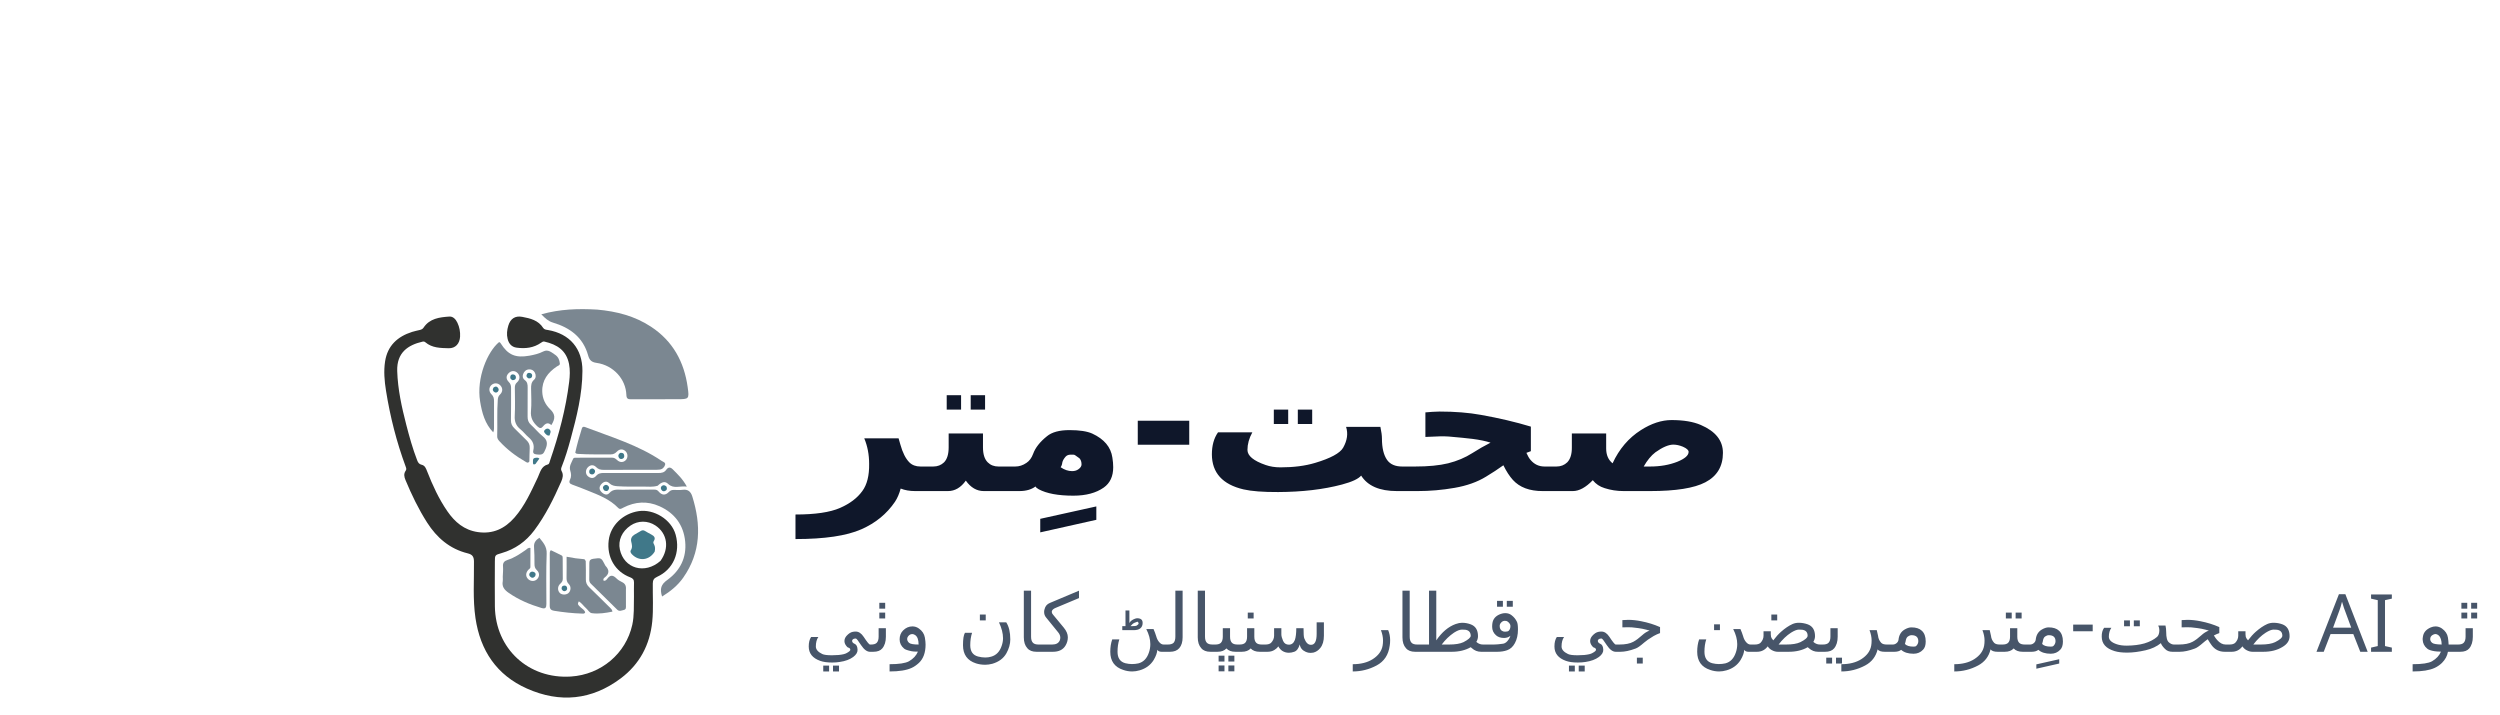
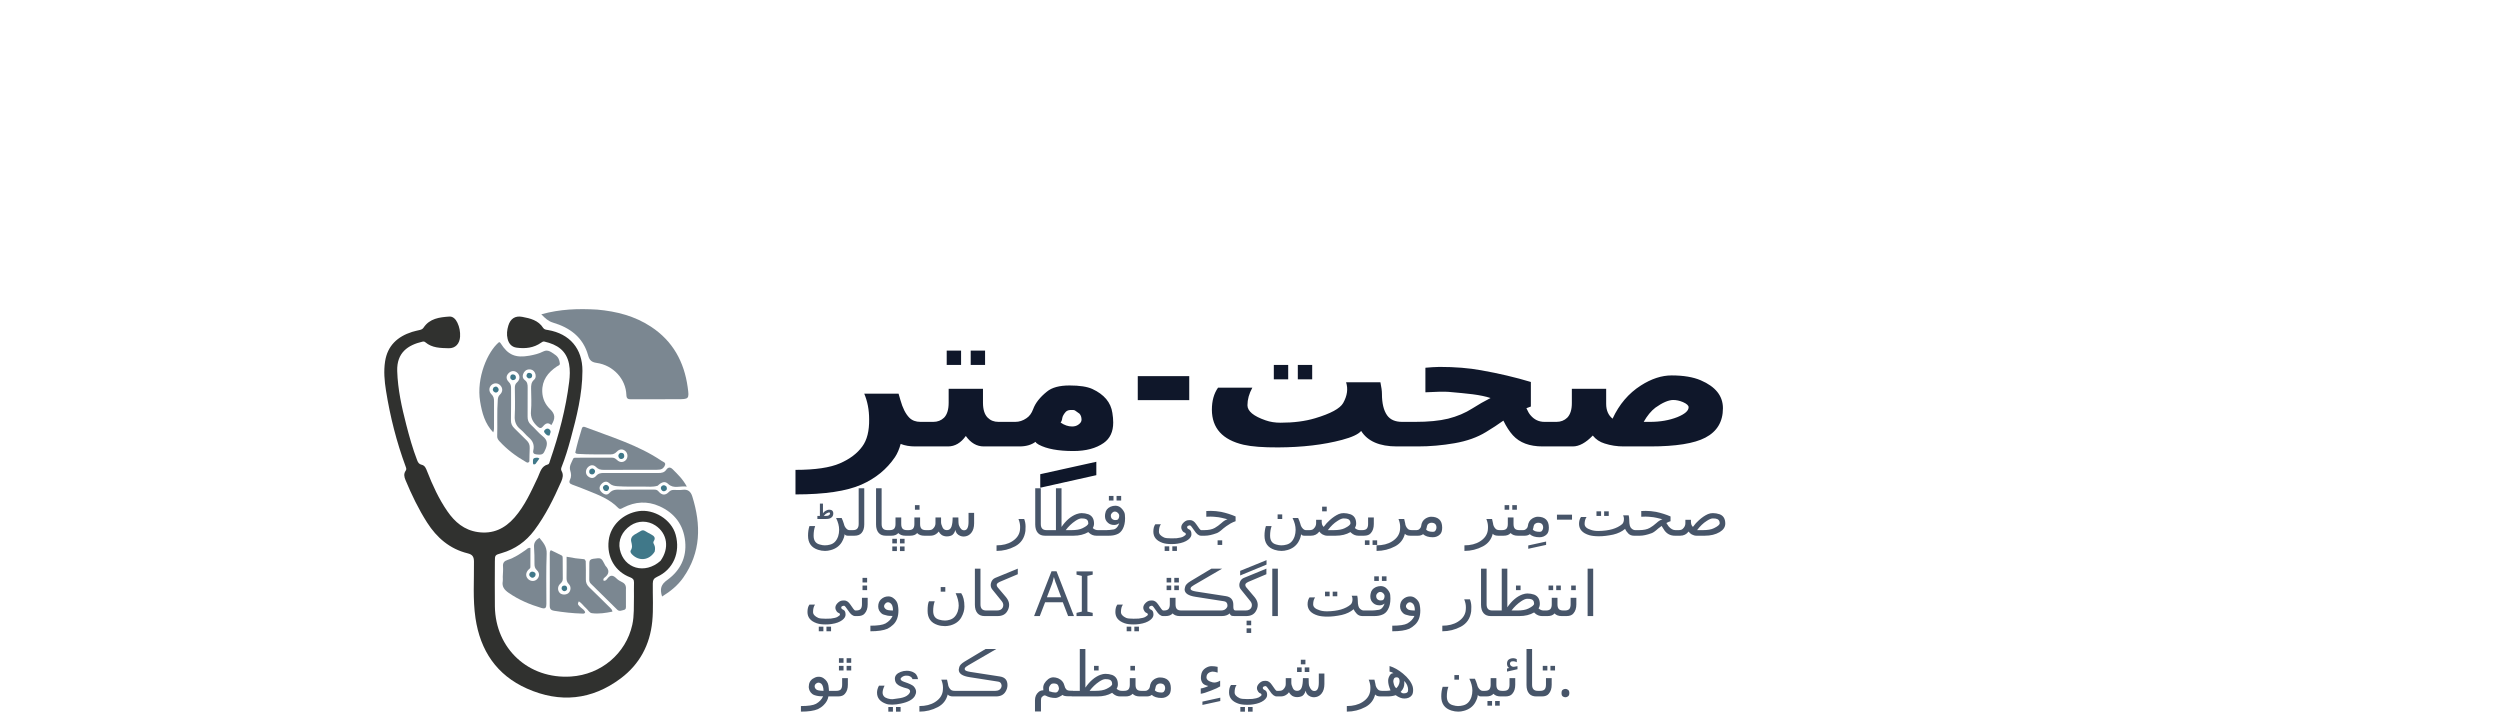
<svg xmlns="http://www.w3.org/2000/svg" width="280" height="80" viewBox="0 0 280 80" fill="none" role="img" aria-labelledby="logoTitle logoDesc">
  <rect width="580" height="500" rx="12" fill="none" />
  <g transform="translate(10 4) scale(0.1)">
    <path fill="#30312fff" opacity="1" stroke="none" d="M610.031,628 C610.035,622.502 609.93,617.499 610.077,612.505 C610.169,609.38 608.944,607.774 605.947,606.651 C588.815,600.232 579.435,584.029 581.733,565.242 C583.816,548.212 597.915,535.13 615.274,532.474 C632.085,529.902 651.969,541.58 656.741,558.909 C662.226,578.823 654.052,597.864 635.889,606.074 C632.186,607.747 631.181,609.801 631.13,613.606 C630.942,627.756 631.93,641.919 630.528,656.06 C627.919,682.356 616.262,703.972 595.323,719.716 C562.817,744.157 527.08,747.604 490.205,731.199 C456.287,716.11 437.925,688.73 432.531,652.247 C429.416,631.181 431.058,610.009 430.838,588.887 C430.78,583.306 429.002,581.032 423.735,579.729 C403.722,574.778 389.214,562.258 378.342,545.227 C368.729,530.166 361.002,514.114 354.143,497.635 C352.672,494.101 351.928,490.608 354.387,487.197 C355.552,485.581 354.91,484.097 354.316,482.49 C344.121,454.923 336.947,426.57 332.322,397.559 C330.585,386.665 329.606,375.679 331.301,364.745 C334.025,347.18 345.168,336.949 361.544,331.736 C364.39,330.83 367.346,330.269 370.251,329.551 C371.899,329.144 373.346,328.522 374.362,326.991 C381.268,316.584 392.324,315.328 403.265,314.544 C407.482,314.242 410.486,317.642 412.308,321.476 C414.639,326.38 415.578,331.559 415.291,337.007 C414.882,344.776 410.179,350.261 402.404,350.032 C393.367,349.767 383.968,349.787 376.399,343.343 C375.429,342.517 374.377,342.377 373.141,342.664 C357.044,346.404 344.215,354.827 344.879,375.602 C345.531,396.034 349.888,415.85 354.963,435.513 C358.454,449.037 362.203,462.51 367.249,475.576 C368.204,478.05 369.352,479.88 372.204,480.514 C375.953,481.347 377.109,484.623 378.347,487.787 C384.489,503.486 391.487,518.773 401.108,532.694 C409.431,544.737 419.878,553.674 435.071,555.916 C452.05,558.42 465.408,552.041 476.274,539.613 C487.827,526.399 494.843,510.472 502.285,494.824 C504.999,489.117 506.017,482.134 513.703,480.125 C515.257,479.719 515.5,477.447 516.039,475.881 C525.927,447.179 533.713,417.951 537.463,387.771 C538.282,381.18 538.604,374.373 537.348,367.831 C534.411,352.536 524.078,345.868 509.758,342.574 C508.287,342.235 507.292,342.931 506.15,343.744 C497.809,349.681 488.357,350.718 478.576,349.381 C473.051,348.625 469.878,344.946 468.53,339.559 C467.27,334.523 467.871,329.584 469.304,324.766 C471.606,317.033 476.904,313.366 484.854,314.865 C493.841,316.56 502.907,318.646 508.38,327.299 C509.568,329.177 511.76,329.283 513.708,329.615 C538.123,333.778 552.414,350.546 552.329,375.368 C552.239,401.591 545.885,426.781 539.067,451.849 C536.23,462.283 533.11,472.653 529.112,482.725 C528.48,484.316 528.021,485.868 528.959,487.512 C531.274,491.567 530.314,495.421 528.546,499.435 C520.138,518.527 510.963,537.205 498.416,553.98 C489.063,566.484 476.879,575.132 461.766,579.478 C454.28,581.63 454.261,581.657 454.251,589.24 C454.229,605.903 454.035,622.568 454.27,639.228 C454.938,686.668 492.044,720.786 539.427,717.714 C573.151,715.527 600.963,692.142 608.141,659.847 C610.438,649.514 609.769,638.972 610.031,628 M639.72,588.193 C649.966,574.159 647.558,557.401 634.014,548.491 C625.48,542.877 614.651,542.899 606.292,548.548 C596.589,555.104 592.066,565.187 594.242,575.408 C598.788,596.753 622.216,603.678 639.72,588.193 z" />
    <path fill="#00192b84" opacity="1" stroke="none" d="M568.904,306.762 C590.713,308.714 610.965,313.957 629.131,325.916 C653.602,342.026 666.288,365.277 670.214,393.711 C672.052,407.019 671.721,407.088 658.391,407.117 C641.226,407.153 624.059,407.084 606.894,407.212 C603.265,407.239 601.674,406.495 601.532,402.267 C600.936,384.442 586.742,369.065 568.284,366.454 C562.677,365.661 560.226,363.566 558.679,357.976 C553.117,337.883 538.425,326.951 519.268,321.3 C514.167,319.795 510.713,316.589 506.242,312.036 C527.277,306.141 547.764,305.508 568.904,306.762 z" />
    <path fill="#00192b84" opacity="1" stroke="none" d="M636.599,504.039 C631.004,505.693 625.64,504.969 620.337,504.976 C610.846,504.99 601.352,505.219 591.856,504.592 C588.255,504.354 585.211,503.857 582.427,501.195 C579.502,498.4 576.252,499.258 573.638,502.104 C571.2,504.757 570.651,507.659 573.209,510.596 C575.814,513.59 579.712,515.327 582.346,512.311 C586.972,507.013 592.671,508.659 597.994,508.504 C609.646,508.165 621.316,508.449 632.977,508.378 C634.968,508.366 636.281,508.868 637.649,510.481 C641.348,514.843 645.276,515.055 649.118,511.017 C650.828,509.22 652.572,508.678 654.83,508.71 C657.995,508.754 661.21,509.028 664.319,508.596 C670.341,507.76 673.615,510.408 675.349,515.938 C685.349,547.806 685.173,578.558 665.191,607.021 C659.015,615.819 650.771,622.438 641.526,628.107 C638.71,619.358 640.521,614.482 647.222,609.654 C661.908,599.074 669.131,584.448 667.407,566.538 C665.632,548.087 655.666,534.589 638.559,526.96 C624.909,520.872 611.352,521.762 598.109,528.552 C596.255,529.503 594.503,531.051 592.324,528.802 C582.87,519.05 570.482,514.393 558.27,509.471 C552.555,507.167 546.828,504.88 541.027,502.806 C538.069,501.749 536.867,500.306 538.416,497.264 C540.112,493.933 539.79,490.57 538.684,487.08 C537.115,482.126 540.123,478.094 541.903,473.893 C542.569,472.321 544.5,472.63 545.966,472.627 C559.131,472.603 572.297,472.66 585.463,472.587 C587.867,472.574 589.432,473.64 591.088,475.213 C594.239,478.207 598.129,478.141 600.863,475.374 C603.461,472.744 603.365,468.038 600.66,465.433 C597.759,462.641 594.009,462.571 590.919,465.814 C588.902,467.929 586.832,468.94 583.957,468.92 C571.796,468.837 559.631,469.16 547.48,468.37 C546.486,468.305 545.465,468.333 544.275,467.008 C546.228,458.004 548.883,448.8 551.753,439.653 C552.355,437.733 553.892,437.769 555.432,438.357 C584.639,449.515 614.829,458.459 641.106,476.228 C642.753,477.342 645.782,477.977 644.857,480.76 C643.955,483.472 641.865,485.62 638.699,485.96 C636.717,486.173 634.707,486.171 632.709,486.173 C613.877,486.193 595.044,486.153 576.212,486.238 C572.921,486.253 570.235,485.793 567.706,483.19 C564.949,480.352 561.406,480.314 558.404,483.354 C555.605,486.189 555.521,490.788 558.282,493.23 C561.373,495.962 564.956,496.181 567.603,493.055 C570.13,490.072 573.021,489.716 576.459,489.724 C596.791,489.772 617.124,489.667 637.456,489.777 C641.029,489.797 644.022,489.223 646.193,486.166 C648.429,483.018 650.745,482.901 653.54,485.707 C659.024,491.213 664.723,496.513 669.258,504.999 C661.383,503.928 654.436,507.937 648.178,501.875 C644.922,498.721 641.163,499.597 636.599,504.039 z" />
    <path fill="#00192b84" opacity="1" stroke="none" d="M492.899,476.807 C491.299,479.237 489.818,477.816 488.47,477.045 C477.705,470.889 467.937,463.451 459.507,454.315 C458.017,452.699 456.775,451.027 456.854,448.614 C457.298,434.968 456.5,421.302 457.528,407.66 C457.696,405.426 458.137,403.676 459.923,401.981 C463.382,398.7 463.269,394.484 460.144,391.411 C457.356,388.671 453.097,388.661 450.233,391.387 C447.446,394.04 447.291,398.543 450.488,401.636 C452.802,403.874 453.32,406.261 453.298,409.216 C453.223,419.377 453.3,429.538 453.29,439.699 C453.289,441.158 453.127,442.616 452.436,444.25 C443.105,434.582 439.817,422.346 437.735,409.647 C433.374,383.042 446.143,353.775 458.88,343.221 C459.864,343.194 460.365,343.898 460.803,344.593 C468.967,357.541 477.312,361.172 492.869,358.381 C498.274,357.411 503.569,356.141 508.559,353.6 C513.853,350.904 517.792,354.735 521.704,357.322 C525.039,359.527 526.711,363.088 527.032,367.079 C527.202,369.189 525.065,369.531 523.748,370.415 C513.628,377.203 506.851,385.953 507.326,398.815 C507.609,406.466 510.625,413.002 516.142,418.32 C521.86,423.832 522.311,428.587 517.491,436.122 C513.789,432.59 510.87,434.199 508.15,437.599 C506.226,440.004 504.503,439.956 502.012,437.659 C496.828,432.88 493.988,427.78 494.696,420.286 C495.475,412.032 494.913,403.645 494.822,395.317 C494.781,391.584 494.939,388.176 498.113,385.363 C500.448,383.293 500.398,380.187 499.102,377.469 C497.854,374.854 495.381,373.519 492.546,373.702 C489.291,373.912 487.074,375.824 485.915,378.965 C484.909,381.69 485.57,384.116 487.732,385.683 C490.762,387.88 490.995,390.786 490.975,394.055 C490.912,404.882 491.04,415.711 490.915,426.537 C490.871,430.259 491.786,433.189 494.682,435.794 C499.258,439.91 503.112,444.883 507.92,448.67 C513.057,452.717 513.456,456.933 511.188,462.554 C508.637,468.876 507.741,469.651 500.944,468.956 C498.06,468.66 496.568,467.513 497.297,464.45 C498.709,458.518 496.88,453.868 492.204,449.947 C488.9,447.176 486.296,443.559 482.941,440.864 C477.981,436.878 476.141,432.227 476.503,425.77 C477.089,415.309 476.703,404.79 476.629,394.296 C476.612,391.831 477.108,389.949 479.128,388.182 C482.465,385.261 482.596,380.929 479.926,378.045 C477.145,375.039 473.154,374.815 470.143,377.495 C466.68,380.577 466.389,384.432 469.921,387.918 C471.95,389.92 472.404,392.001 472.39,394.599 C472.326,406.593 472.525,418.59 472.262,430.578 C472.177,434.478 473.514,437.206 476.197,439.761 C480.777,444.123 485.1,448.755 489.704,453.09 C492.337,455.57 493.478,458.337 493.274,461.95 C493.001,466.768 493.072,471.606 492.899,476.807 z" />
    <path fill="#00192b84" opacity="1" stroke="none" d="M556.024,588.427 C556.132,595.538 556.289,602.199 556.147,608.852 C556.07,612.454 557.256,615.167 559.86,617.664 C567.785,625.262 575.526,633.052 583.37,640.735 C584.445,641.789 585.545,642.758 585.928,645.026 C578.218,646.562 570.605,647.8 562.894,646.762 C560.093,646.385 558.672,643.174 556.545,641.343 C553.681,638.877 551.625,635.524 548.286,633.486 C546.69,636.451 546.93,637.116 550.327,640.237 C552.222,641.978 554.776,643.176 555.395,645.964 C554.497,647.635 553.017,647.247 551.778,647.21 C541.294,646.898 530.891,645.751 520.541,644.069 C517.337,643.548 515.661,642.175 515.687,638.502 C515.826,619.028 515.734,599.553 515.735,580.078 C515.735,578.933 515.622,577.735 516.95,576.204 C520.863,578.098 524.996,580.006 529.031,582.104 C530.366,582.799 530.207,584.384 530.212,585.718 C530.241,593.208 530.203,600.699 530.318,608.188 C530.354,610.587 529.379,612.121 527.607,613.686 C524.399,616.519 524.216,621.01 526.801,623.945 C528.881,626.306 533.764,626.558 536.429,624.442 C539.366,622.11 540.004,617.076 537.073,614.204 C534.722,611.901 534.476,609.544 534.539,606.611 C534.697,599.167 534.591,591.718 534.591,583.546 C541.541,584.967 547.896,585.827 554.295,586.3 C554.885,586.343 555.399,587.392 556.024,588.427 z" />
    <path fill="#00192b84" opacity="1" stroke="none" d="M463.105,606.022 C463.221,601.874 463.686,598.184 463.367,594.564 C462.988,590.274 464.751,588.299 468.69,587.046 C476.226,584.648 482.723,580.212 489.143,575.705 C490.436,574.798 491.41,573.159 494.092,573.72 C494.092,580.818 494.141,588.04 494.05,595.26 C494.032,596.697 492.49,597.327 491.624,598.308 C488.62,601.709 488.57,605.67 491.483,608.544 C494.278,611.302 498.661,611.42 501.402,608.811 C504.386,605.971 504.62,601.711 501.313,598.636 C499.064,596.544 498.619,594.362 498.614,591.579 C498.603,585.259 498.596,578.921 498.119,572.626 C497.75,567.761 500.095,564.89 504.074,562.286 C508.354,567.595 512.576,572.15 512.275,580.035 C511.556,598.828 511.876,617.664 511.951,636.482 C511.968,640.733 510.827,642.248 506.394,640.923 C493.39,637.039 481.076,631.843 469.831,624.074 C465.019,620.75 461.943,617.163 463.08,611 C463.347,609.551 463.112,608.01 463.105,606.022 z" />
    <path fill="#00192b84" opacity="1" stroke="none" d="M601.034,620.295 C601.044,626.582 601.078,632.404 601.047,638.226 C601.036,640.168 601.467,642.505 598.793,643.119 C596.296,643.691 593.656,645.171 591.262,642.816 C581.425,633.136 571.599,623.445 561.771,613.755 C560.518,612.519 559.95,610.971 559.954,609.248 C559.972,602.927 560.051,596.608 560.066,590.288 C560.072,587.415 561.533,586.251 564.308,585.857 C573.42,584.561 573.409,584.487 577.693,592.908 C577.844,593.204 577.964,593.539 578.187,593.772 C582.821,598.604 582.427,602.948 577.057,606.965 C576.192,607.613 575.393,608.644 575.903,610.252 C578.019,611.041 579.35,609.358 580.27,608.095 C583.589,603.536 586.685,604.11 590.329,607.724 C592.066,609.446 594.279,610.85 596.517,611.867 C600.099,613.496 601.429,616.097 601.034,620.295 z" />
    <path fill="#155a6fd0" opacity="1" stroke="none" d="M510.593,445.511 C508.651,443.447 509.181,442.023 511.045,440.767 C512.659,439.68 514.26,439.769 515.565,441.098 C517.885,443.461 515.817,445.589 515.556,447.631 C512.956,448.462 512.065,446.775 510.593,445.511 z" />
    <path fill="#155a6fd0" opacity="1" stroke="none" d="M499.368,605.403 C497.294,607.698 495.392,607.519 493.631,605.67 C492.645,604.634 492.454,603.22 493.197,602.007 C494.142,600.463 495.679,599.821 497.447,600.442 C499.673,601.224 500.541,602.76 499.368,605.403 z" />
    <path fill="#155a6fd0" opacity="1" stroke="none" d="M576.896,509.396 C575.12,507.455 574.594,505.629 576.5,503.964 C577.685,502.93 579.203,502.667 580.619,503.69 C581.964,504.661 582.511,506.048 581.947,507.61 C581.123,509.89 579.468,510.554 576.896,509.396 z" />
    <path fill="#155a6fd0" opacity="1" stroke="none" d="M594.586,467.234 C597.567,466.865 599.106,468.001 599.17,470.695 C599.211,472.367 598.294,473.54 596.666,473.979 C595.235,474.366 593.914,473.867 593.194,472.647 C592.037,470.688 592.365,468.838 594.586,467.234 z" />
    <path fill="#155a6fd0" opacity="1" stroke="none" d="M646.44,504.956 C647.494,507.49 646.84,509.177 644.636,509.996 C643.119,510.56 641.73,510.036 640.813,508.614 C639.914,507.219 639.842,505.669 641.005,504.544 C642.641,502.96 644.513,503.045 646.44,504.956 z" />
    <path fill="#155a6fd0" opacity="1" stroke="none" d="M452.877,393.903 C455.312,392.224 457.004,392.968 458.127,394.985 C458.81,396.212 458.539,397.609 457.533,398.682 C456.493,399.79 455.152,399.973 453.896,399.227 C451.87,398.023 451.294,396.309 452.877,393.903 z" />
    <path fill="#155a6fd0" opacity="1" stroke="none" d="M499.703,479.681 C496.789,481.082 496.913,479.077 496.927,477.527 C496.944,475.642 496.524,473.296 499.271,472.865 C500.791,472.626 502.488,472.155 504.096,473.61 C502.702,475.552 501.318,477.481 499.703,479.681 z" />
    <path fill="#155a6fd0" opacity="1" stroke="none" d="M474.208,385.842 C471.579,384.856 471.04,383.081 471.775,380.972 C472.267,379.556 473.626,379.179 475.036,379.391 C476.717,379.645 477.684,380.77 477.822,382.385 C478.014,384.627 476.626,385.618 474.208,385.842 z" />
    <path fill="#155a6fd0" opacity="1" stroke="none" d="M560.325,486.303 C562.228,484.327 564.057,484.181 565.674,485.899 C566.786,487.08 566.674,488.624 565.754,489.969 C564.93,491.175 563.63,491.616 562.296,491.261 C559.865,490.613 559.512,488.809 560.325,486.303 z" />
    <path fill="#155a6fd0" opacity="1" stroke="none" d="M492.145,383.853 C489.551,382.631 489.136,380.867 490.267,378.829 C491.005,377.499 492.429,377.439 493.781,377.787 C495.23,378.16 496.053,379.201 496.02,380.665 C495.97,382.851 494.688,383.911 492.145,383.853 z" />
    <path fill="#155a6fd0" opacity="1" stroke="none" d="M529.01,619.74 C528.775,617.125 529.902,615.962 532.04,615.844 C533.481,615.764 534.6,616.453 535.014,617.89 C535.46,619.444 535.145,620.9 533.64,621.701 C531.671,622.749 530.212,621.881 529.01,619.74 z" />
    <path fill="#155a6fd0" opacity="1" stroke="none" d="M633.214,577.905 C627.033,587.754 615.689,588.916 607.846,580.868 C606.603,579.593 605.559,577.784 606.472,576.39 C608.654,573.059 607.765,569.942 606.955,566.547 C606.182,563.305 607.653,560.655 610.445,558.895 C612.836,557.388 615.348,556.073 617.782,554.632 C619.375,553.688 620.826,553.707 622.442,554.718 C624.692,556.125 627.051,557.365 629.403,558.6 C632.599,560.279 634.645,562.388 632.201,566.083 C631.252,567.518 631.942,568.593 632.55,569.767 C633.841,572.257 633.939,574.86 633.214,577.905 z" />
  </g>
-   <text x="90" y="55" font-family="'Noto Sans Devanagari', 'Mangal', 'Noto Sans Bengali', 'Noto Sans', sans-serif" font-size="22" font-weight="700" fill="#0F172A">
+   <text x="90" y="50" font-family="'Noto Sans Devanagari', 'Mangal', 'Noto Sans Bengali', 'Noto Sans', sans-serif" font-size="22" font-weight="700" fill="#0F172A">
    صحت-مِتر
  </text>
-   <text x="90" y="73" font-family="'Noto Sans Devanagari', 'Mangal', 'Noto Sans Bengali', 'Noto Sans', sans-serif" font-size="9" fill="#475569">
-     صحت-مِتر مريضن جي قطار سنڀالڻ کان وٺي AI انتظار وقت اڳڪٿي تائين هر شيءِ منظم ڪري ٿو.
+   <text x="90" y="60" font-family="'Noto Sans Devanagari', 'Mangal', 'Noto Sans Bengali', 'Noto Sans', sans-serif" font-size="7" fill="#475569">
+     <tspan x="90" dy="0">
+       صحت-مِتر مريضن جي قطار سنڀالڻ
+     </tspan>
+     <tspan x="90" dy="9">
+       کان وٺي AI انتظار وقت اڳڪٿي
+     </tspan>
+     <tspan x="90" dy="9">
+       تائين هر شيءِ منظم ڪري ٿو.
+     </tspan>
  </text>
</svg>
